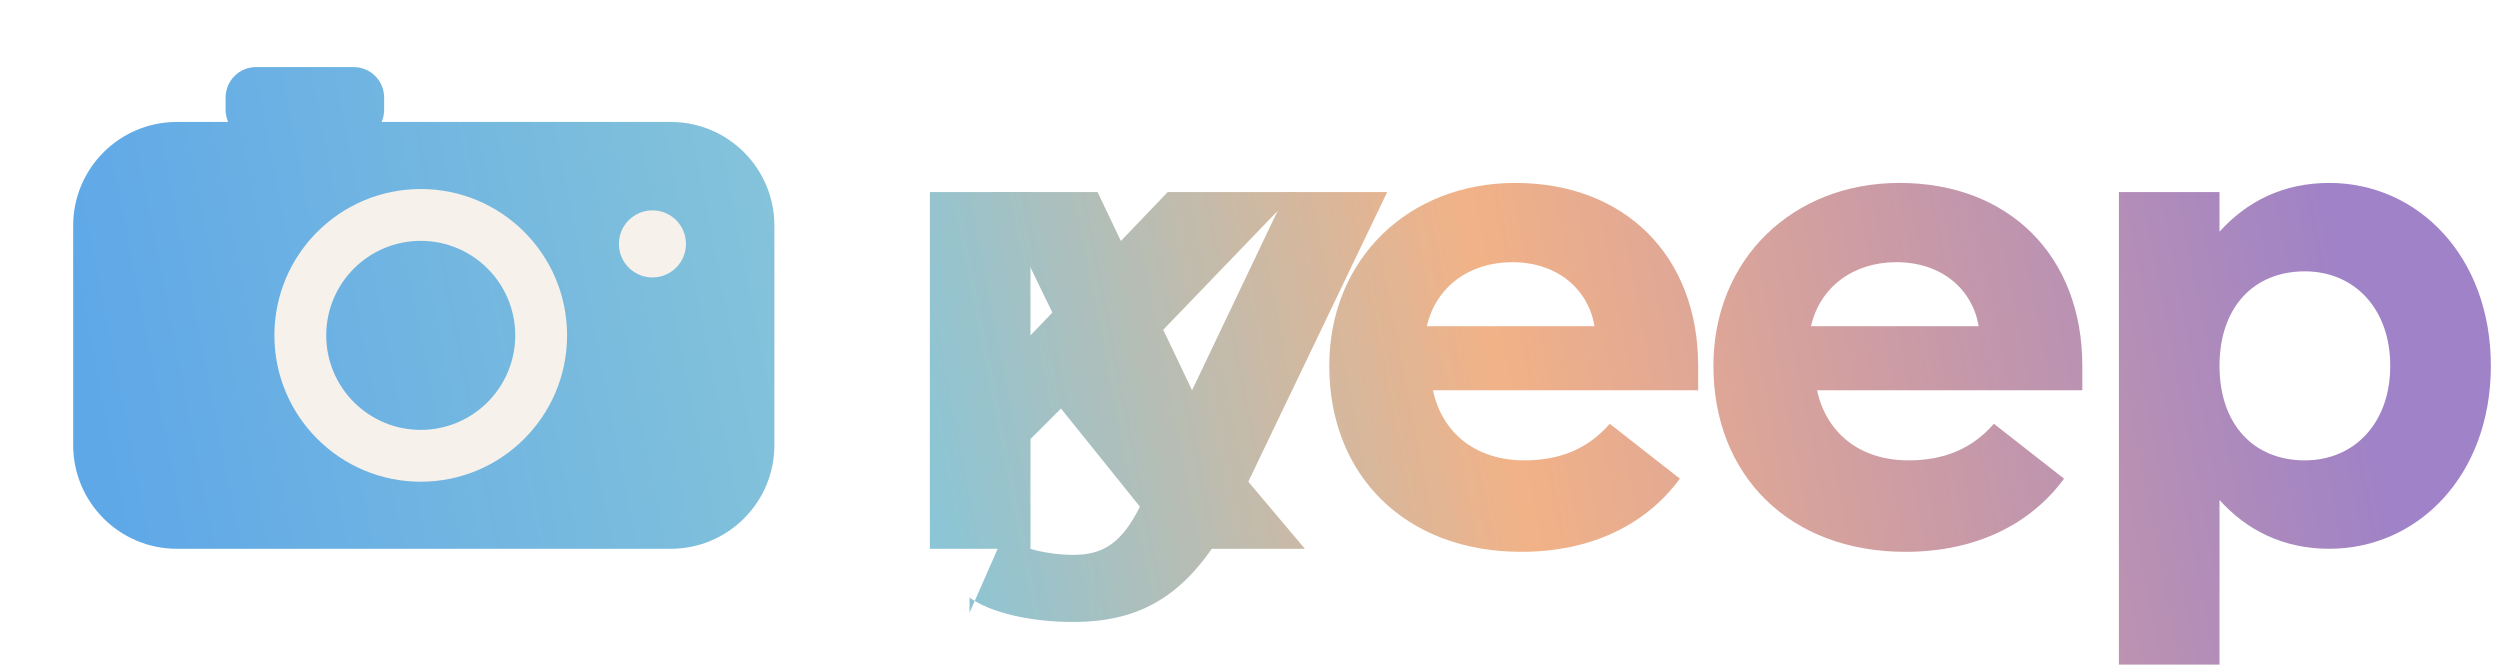
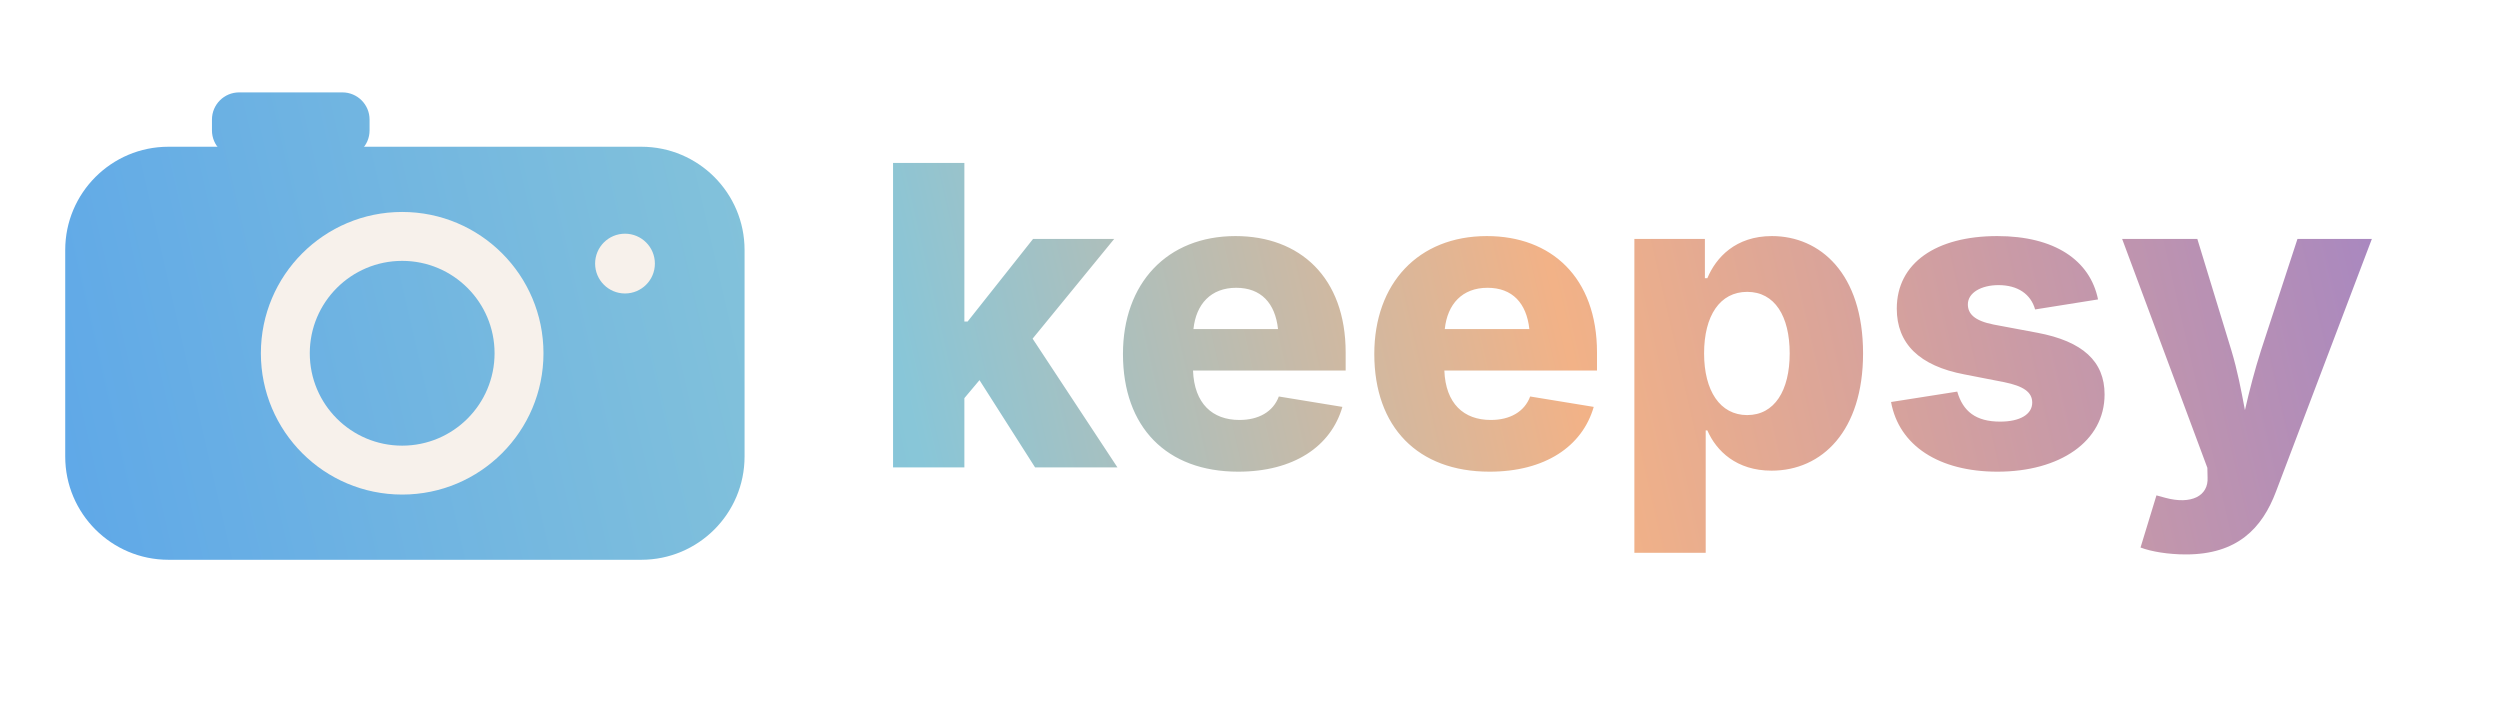
- <svg xmlns="http://www.w3.org/2000/svg" width="820" height="220" viewBox="0 0 820 220" fill="none" role="img" aria-label="Keepsy logo">
+ <svg xmlns="http://www.w3.org/2000/svg" width="920" height="260" viewBox="0 0 920 260" fill="none" role="img" aria-label="Keepsy logo">
  <defs>
-     <linearGradient id="keepsyGradient" x1="40" y1="180" x2="760" y2="40" gradientUnits="userSpaceOnUse">
+     <linearGradient id="keepsyGradient" x1="30" y1="220" x2="900" y2="20" gradientUnits="userSpaceOnUse">
      <stop offset="0%" stop-color="#5FA8E8" />
      <stop offset="35%" stop-color="#88C6D8" />
      <stop offset="62%" stop-color="#F2B287" />
      <stop offset="100%" stop-color="#9F82C7" />
    </linearGradient>
  </defs>
-   <rect x="24" y="40" width="230" height="140" rx="34" fill="url(#keepsyGradient)" />
-   <rect x="74" y="22" width="52" height="24" rx="10" fill="url(#keepsyGradient)" />
-   <circle cx="138" cy="110" r="48" fill="#F7F1EB" />
-   <circle cx="138" cy="110" r="31" fill="url(#keepsyGradient)" />
-   <circle cx="214" cy="80" r="11" fill="#F7F1EB" />
-   <g fill="url(#keepsyGradient)">
-     <path d="M305 63h33v47l45-47h42l-51 53 54 64h-43l-37-46-10 10v36h-33z" />
-     <path d="M436 120c0-35 26-60 61-60 36 0 60 24 60 60v8h-87c3 14 14 23 30 23 12 0 21-4 28-12l23 18c-11 15-29 24-52 24-38 0-63-25-63-61zm32-13h55c-2-12-12-21-27-21-14 0-25 8-28 21z" />
-     <path d="M562 120c0-35 26-60 61-60 36 0 60 24 60 60v8h-87c3 14 14 23 30 23 12 0 21-4 28-12l23 18c-11 15-29 24-52 24-38 0-63-25-63-61zm32-13h55c-2-12-12-21-27-21-14 0-25 8-28 21z" />
-     <path d="M695 63h33v13c9-10 21-16 36-16 29 0 53 24 53 60s-24 60-53 60c-15 0-27-6-36-16v54h-33zm89 57c0-19-12-31-28-31-17 0-28 12-28 31s11 31 28 31c16 0 28-12 28-31z" />
-     <path d="M318 201l11-25c6 4 15 6 23 6 10 0 16-4 22-16l1-2-49-101h34l31 65 31-65h33l-47 98c-15 33-32 43-56 43-14 0-27-3-34-8z" />
-   </g>
+   <rect x="24" y="54" width="250" height="152" rx="38" fill="url(#keepsyGradient)" />
+   <rect x="78" y="34" width="58" height="24" rx="10" fill="url(#keepsyGradient)" />
+   <circle cx="148" cy="130" r="52" fill="#F7F1EB" />
+   <circle cx="148" cy="130" r="34" fill="url(#keepsyGradient)" />
+   <circle cx="230" cy="97" r="11" fill="#F7F1EB" />
+   <text x="320" y="172" fill="url(#keepsyGradient)" font-family="Inter, Avenir Next, Avenir, Helvetica, Arial, sans-serif" font-size="154" font-weight="800" letter-spacing="0">keepsy</text>
</svg>
